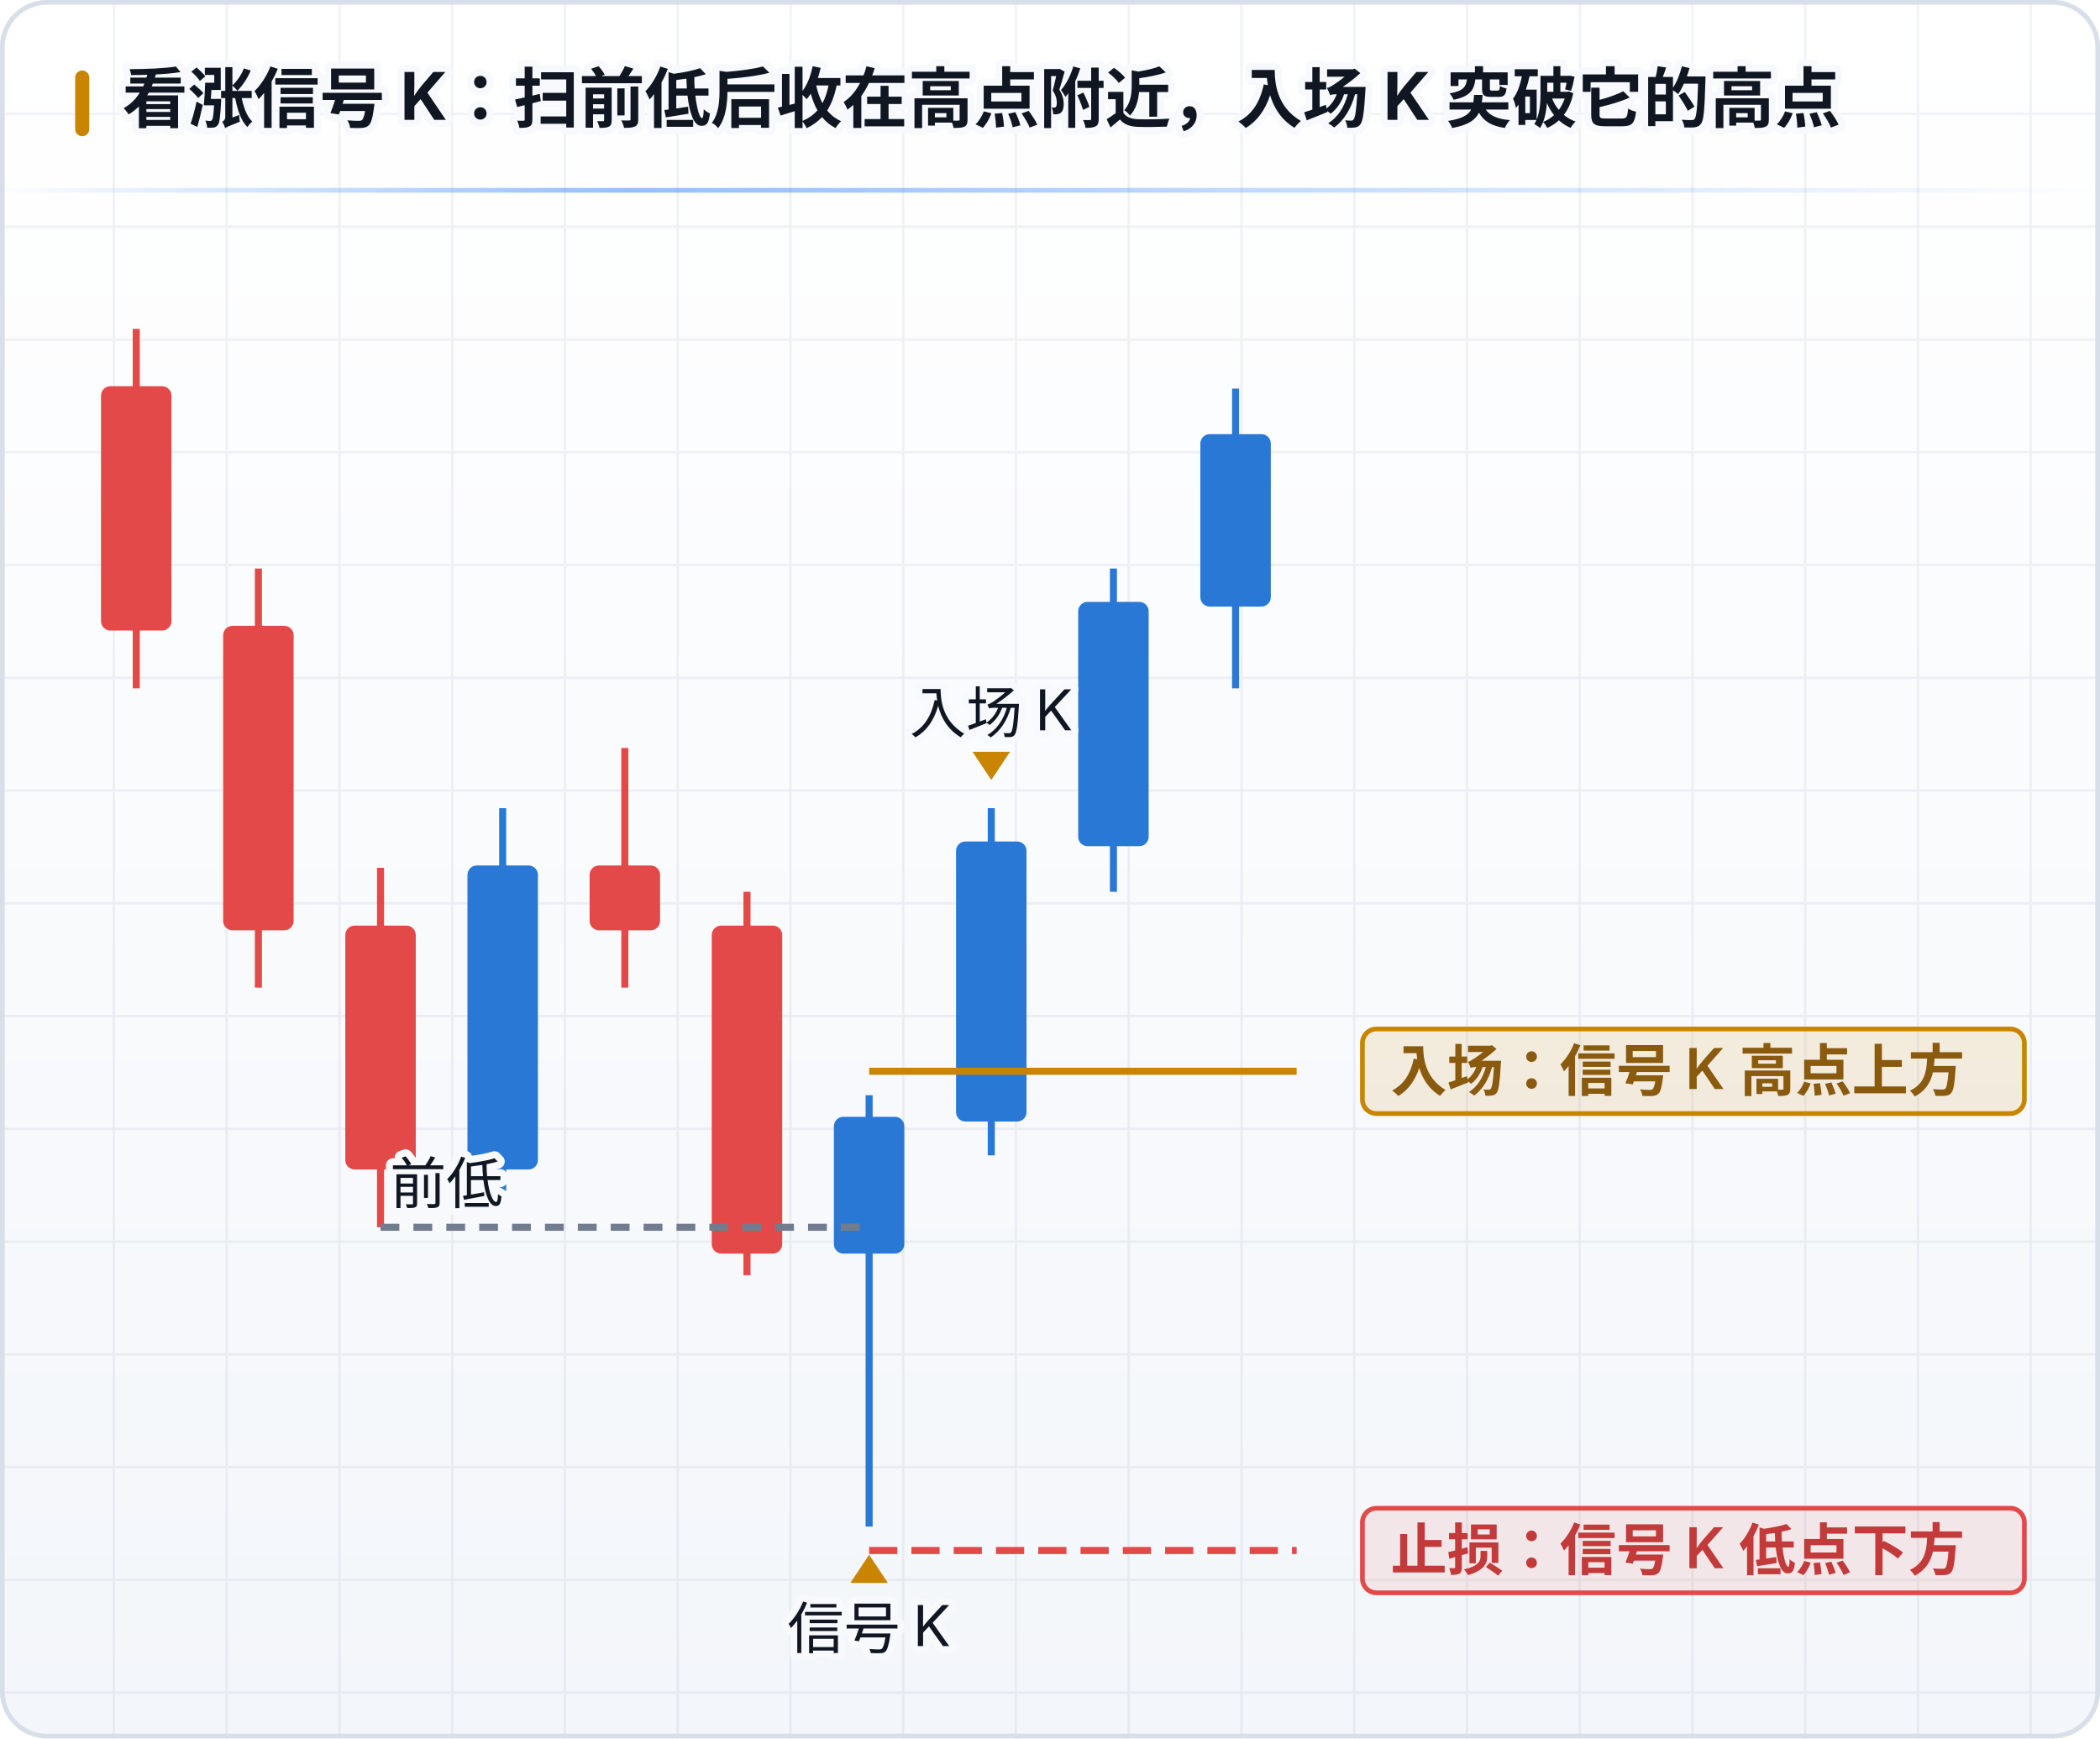
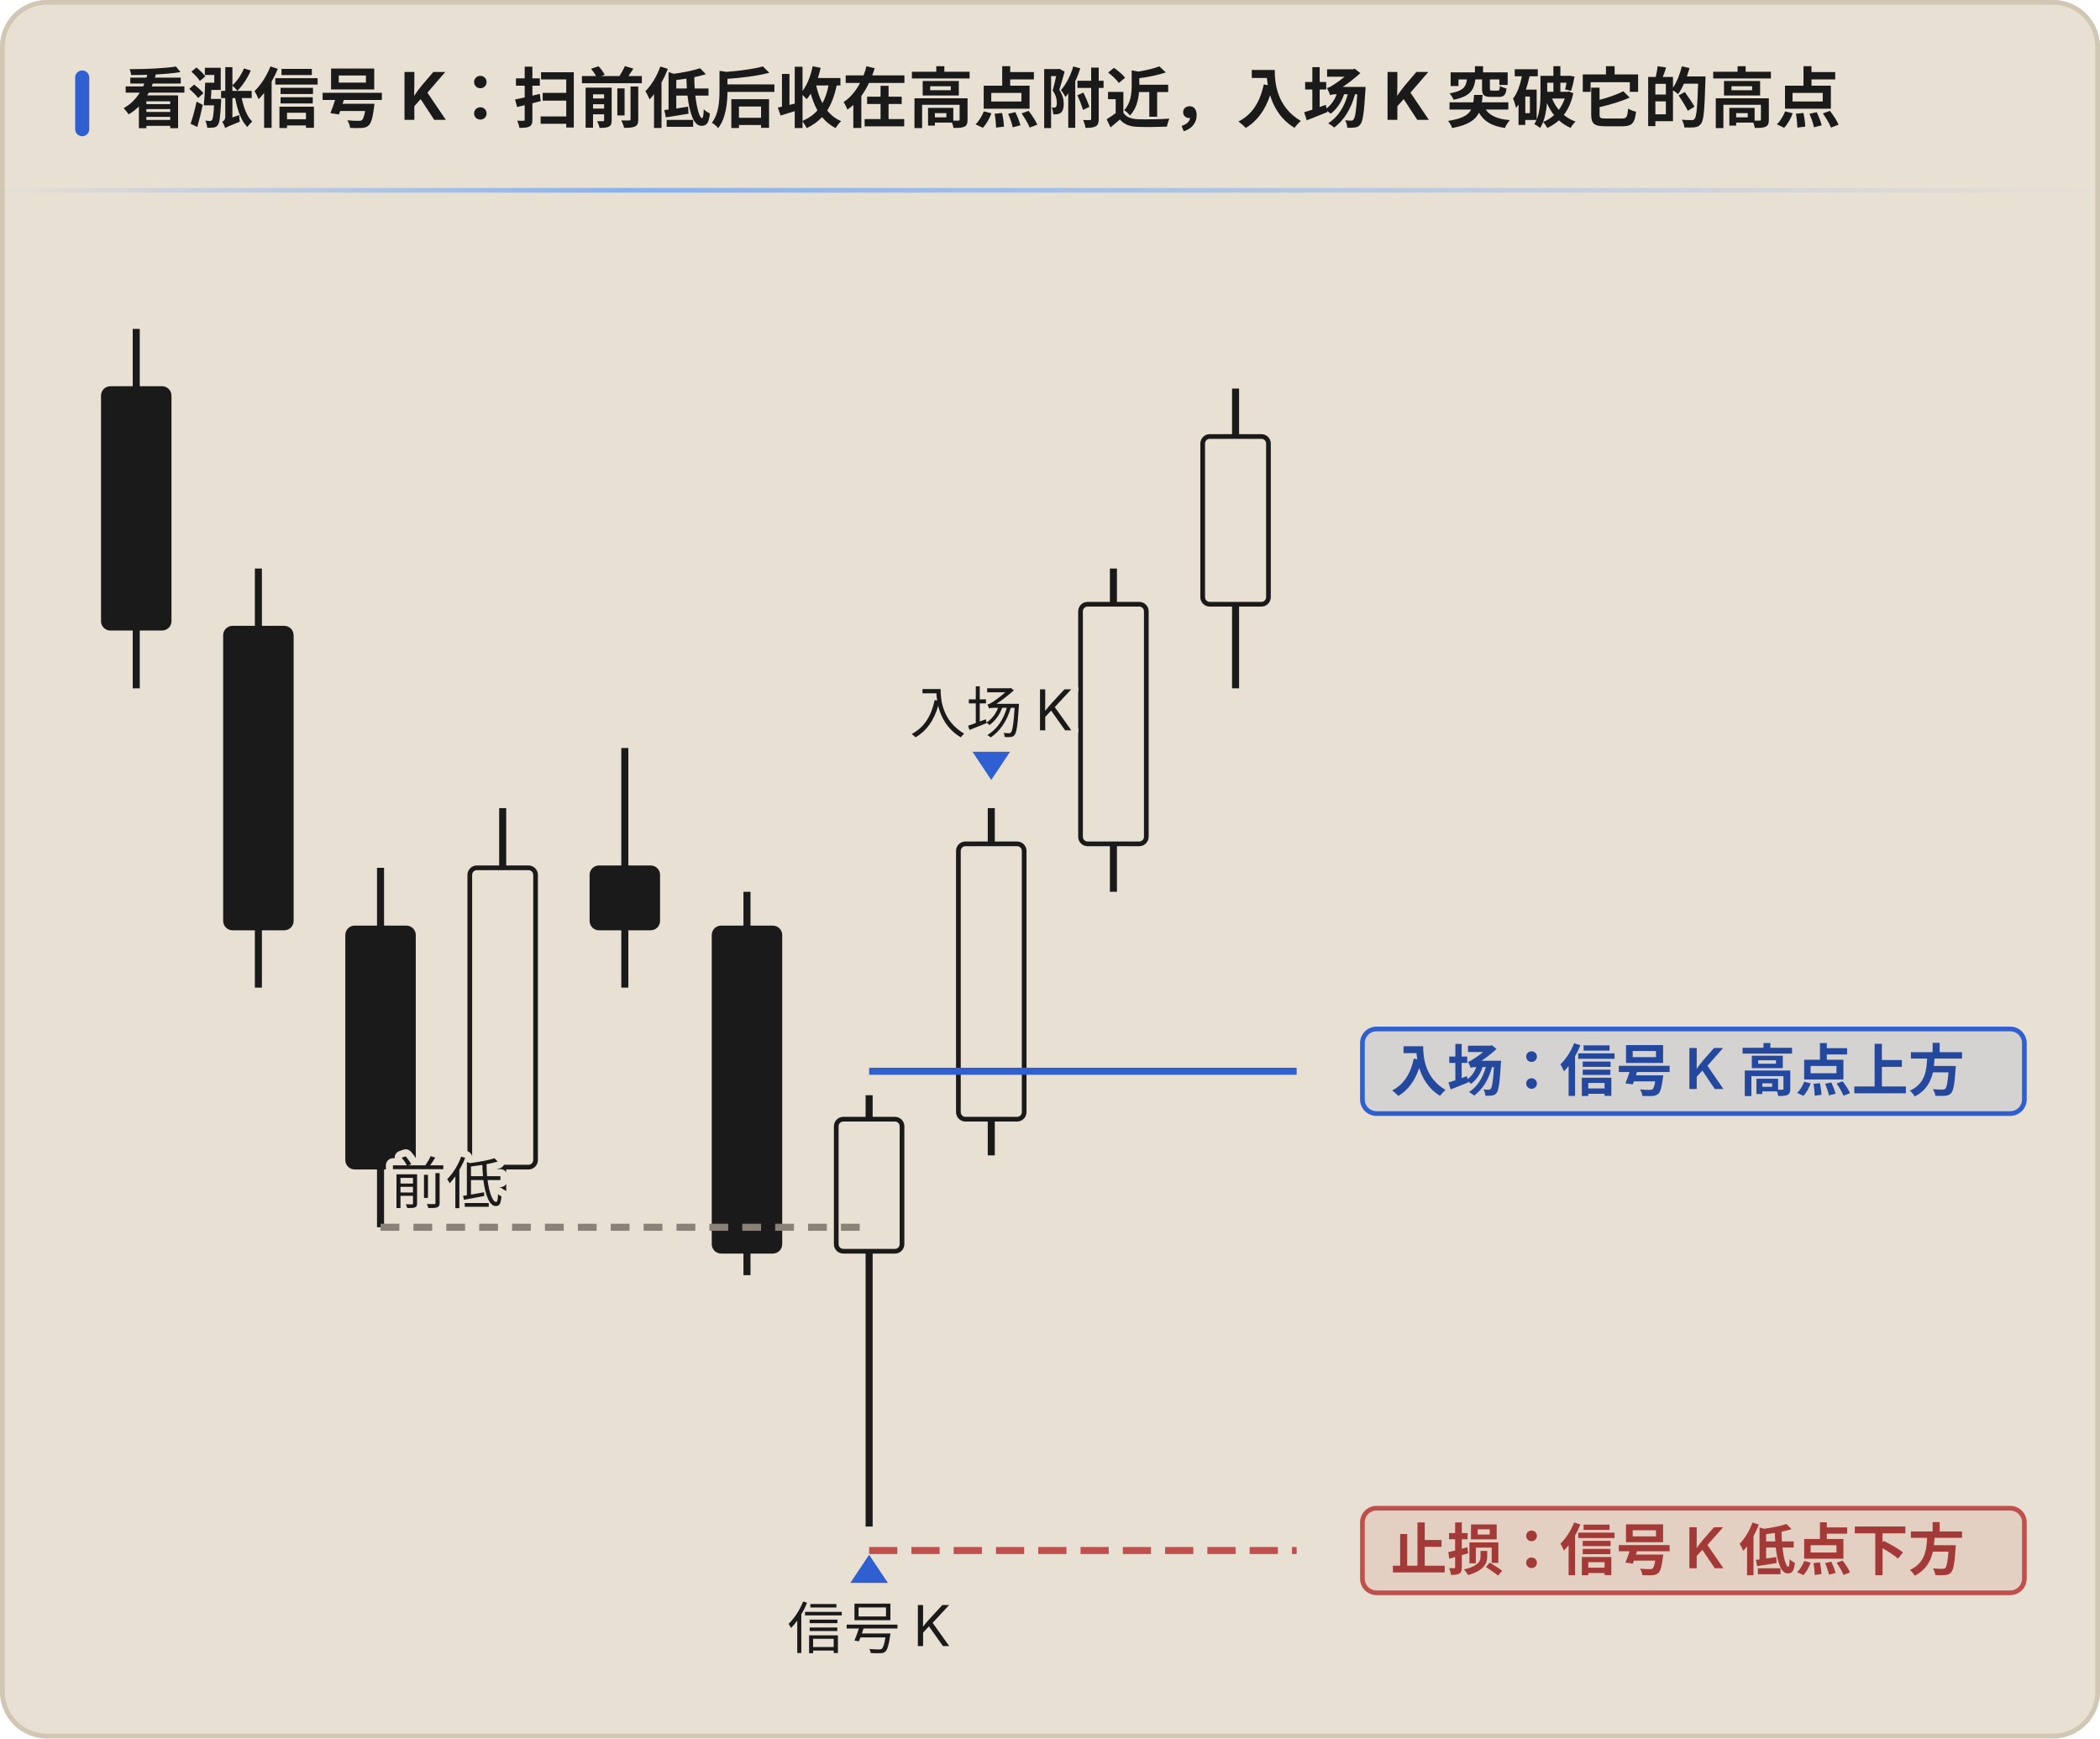
<svg xmlns="http://www.w3.org/2000/svg" width="447" height="370" viewBox="0 0 447 370" role="img" aria-label="看涨信号 K：扫前低后收在高点附近，入场 K 突破它的高点">
  <style>
  .bg { fill: url(#bg); }
-   .bg-grid { stroke: rgba(28, 60, 110, 0.06); }
-   .frame { fill: none; stroke: #d8dfe9; }
-   .title-mark { fill: #c98500; }
-   .title { fill: #111722; font-weight: 650; font-size: 14px; }
-   text { font-family: -apple-system, BlinkMacSystemFont, 'PingFang SC', 'Microsoft YaHei', sans-serif; font-size: 12px; fill: #111722; paint-order: stroke; stroke: #f7f9fc; stroke-width: 3px; stroke-linejoin: round; }
-   .muted { fill: #475163; }
+   .bg-grid { stroke: none; }
+   .frame { fill: none; stroke: #d2c7b5; }
+   .title-mark { fill: #2f5fd0; }
+   .title { fill: #1a1a1a; font-weight: 650; font-size: 14px; }
+   text { font-family: -apple-system, BlinkMacSystemFont, 'PingFang SC', 'Microsoft YaHei', sans-serif; font-size: 12px; fill: #1a1a1a; paint-order: stroke; stroke: #e8e0d3; stroke-width: 3px; stroke-linejoin: round; }
+   .muted { fill: #5e564b; }
  .wick { stroke-width: 1.5; }
-   .up { fill: #2a78d6; stroke: #2a78d6; }
-   .down { fill: #e34948; stroke: #e34948; }
-   .z-bull { fill: rgba(42, 120, 214, 0.13); stroke: rgba(42, 120, 214, 0.55); }
-   .z-bear { fill: rgba(227, 73, 72, 0.11); stroke: rgba(227, 73, 72, 0.55); }
-   .z-neutral { fill: rgba(71, 81, 99, 0.09); stroke: rgba(71, 81, 99, 0.25); stroke-dasharray: 2 3; }
-   .z-accent { fill: rgba(212, 145, 34, 0.18); stroke: rgba(201, 133, 0, 0.75); }
-   .l-neutral { stroke: #717c8e; stroke-dasharray: 4 3; }
-   .l-stop { stroke: #e34948; stroke-dasharray: 6 3; }
-   .l-target { stroke: #2a78d6; stroke-dasharray: 6 3; }
-   .l-entry { stroke: #c98500; }
-   .bracket { stroke: #717c8e; fill: none; }
-   .grid { stroke: #e4e9f0; stroke-dasharray: 2 4; }
-   .tick { font-family: 'DIN Alternate', 'Bahnschrift', 'Roboto Condensed', sans-serif; font-size: 11px; fill: #717c8e; stroke: none; }
-   .arrow { fill: #c98500; stroke: none; }
+   .up { fill: #e8e0d3; stroke: #1a1a1a; }
+   .down { fill: #1a1a1a; stroke: #1a1a1a; }
+   .z-bull { fill: rgba(62, 142, 65, 0.24); stroke: none; }
+   .z-bear { fill: rgba(192, 80, 77, 0.24); stroke: none; }
+   .z-neutral { fill: rgba(94, 86, 75, 0.08); stroke: rgba(94, 86, 75, 0.3); stroke-dasharray: 2 3; }
+   .z-accent { fill: rgba(47, 95, 208, 0.24); stroke: none; }
+   .l-neutral { stroke: #8a8278; stroke-dasharray: 4 3; }
+   .l-stop { stroke: #c0504d; stroke-dasharray: 6 3; }
+   .l-target { stroke: #3e8e41; stroke-dasharray: 6 3; }
+   .l-entry { stroke: #2f5fd0; }
+   .bracket { stroke: #8a8278; fill: none; }
+   .grid { stroke: rgba(94, 86, 75, 0.12); stroke-dasharray: 2 4; }
+   .tick { font-family: 'DIN Alternate', 'Bahnschrift', 'Roboto Condensed', sans-serif; font-size: 11px; fill: #8a8278; stroke: none; }
+   .arrow { fill: #2f5fd0; stroke: none; }
  .tag rect { stroke-width: 1; }
  .tag text { stroke: none; font-weight: 600; }
-   .t-neutral rect { fill: rgba(71, 81, 99, 0.1); stroke: rgba(71, 81, 99, 0.4); }
-   .t-neutral text { fill: #475163; }
-   .t-stop rect, .t-bear rect { fill: rgba(227, 73, 72, 0.1); stroke: #e34948; }
-   .t-stop text, .t-bear text { fill: #c23a3a; }
-   .t-target rect, .t-bull rect { fill: rgba(42, 120, 214, 0.1); stroke: #2a78d6; }
-   .t-target text, .t-bull text { fill: #1c5cab; }
-   .t-entry rect, .t-accent rect { fill: rgba(212, 145, 34, 0.14); stroke: #c98500; }
-   .t-entry text, .t-accent text { fill: #8a5a0e; }
+   .t-neutral rect { fill: rgba(94, 86, 75, 0.1); stroke: rgba(94, 86, 75, 0.4); }
+   .t-neutral text { fill: #5e564b; }
+   .t-stop rect, .t-bear rect { fill: rgba(192, 80, 77, 0.12); stroke: #c0504d; }
+   .t-stop text, .t-bear text { fill: #a33a37; }
+   .t-target rect, .t-bull rect { fill: rgba(62, 142, 65, 0.12); stroke: #3e8e41; }
+   .t-target text, .t-bull text { fill: #2e7d32; }
+   .t-entry rect, .t-accent rect { fill: rgba(47, 95, 208, 0.1); stroke: #2f5fd0; }
+   .t-entry text, .t-accent text { fill: #24489e; }
  @media (prefers-color-scheme: dark) {
    .bg-grid { stroke: rgba(110, 160, 230, 0.06); }
    .frame { stroke: #1c2839; }
    .title-mark { fill: #f0b44c; }
    .title, text { fill: #e3eaf4; }
    text { stroke: #0a111d; }
    .muted { fill: #a0b0c5; }
-     .up { fill: #3d8bff; stroke: #3d8bff; }
-     .down { fill: #f2555f; stroke: #f2555f; }
-     .candles { filter: url(#glow); }
-     .z-bull { fill: rgba(61, 139, 255, 0.14); stroke: rgba(61, 139, 255, 0.6); }
-     .z-bear { fill: rgba(242, 85, 95, 0.13); stroke: rgba(242, 85, 95, 0.6); }
+     .up { fill: #0b1220; stroke: #c5d0de; }
+     .down { fill: #8a96a8; stroke: #8a96a8; }
+     .z-bull { fill: rgba(92, 191, 96, 0.24); }
+     .z-bear { fill: rgba(242, 85, 95, 0.24); }
    .z-neutral { fill: rgba(160, 176, 197, 0.08); stroke: rgba(160, 176, 197, 0.25); }
-     .z-accent { fill: rgba(240, 180, 76, 0.16); stroke: rgba(240, 180, 76, 0.75); }
+     .z-accent { fill: rgba(240, 180, 76, 0.24); }
    .l-neutral, .bracket { stroke: #8293ab; }
    .l-stop { stroke: #f2555f; }
-     .l-target { stroke: #3d8bff; }
+     .l-target { stroke: #5cbf60; }
    .l-entry { stroke: #f0b44c; }
    .grid { stroke: #182334; }
    .tick { fill: #70829b; }
    .arrow { fill: #f0b44c; }
    .t-neutral rect { fill: rgba(160, 176, 197, 0.1); stroke: rgba(160, 176, 197, 0.45); }
    .t-neutral text { fill: #c5d0de; }
    .t-stop rect, .t-bear rect { fill: rgba(242, 85, 95, 0.16); stroke: #f2555f; }
    .t-stop text, .t-bear text { fill: #ff8f98; }
-     .t-target rect, .t-bull rect { fill: rgba(61, 139, 255, 0.16); stroke: #3d8bff; }
-     .t-target text, .t-bull text { fill: #8cc3ff; }
+     .t-target rect, .t-bull rect { fill: rgba(92, 191, 96, 0.16); stroke: #5cbf60; }
+     .t-target text, .t-bull text { fill: #9fe0a2; }
    .t-entry rect, .t-accent rect { fill: rgba(240, 180, 76, 0.16); stroke: #f0b44c; }
    .t-entry text, .t-accent text { fill: #ffd38a; }
  }
</style>
  <defs>
    <linearGradient id="bg" x1="0" y1="0" x2="0" y2="1">
-       <stop offset="0" stop-color="#ffffff" />
-       <stop offset="1" stop-color="#f3f6fa" />
+       <stop offset="0" stop-color="#e8e0d3" />
+       <stop offset="1" stop-color="#e8e0d3" />
    </linearGradient>
    <linearGradient id="edge" x1="0" y1="0" x2="1" y2="0">
      <stop offset="0" stop-color="#3d8bff" stop-opacity="0" />
      <stop offset="0.3" stop-color="#3d8bff" stop-opacity="0.55" />
      <stop offset="1" stop-color="#3d8bff" stop-opacity="0" />
    </linearGradient>
    <pattern id="paper" width="24" height="24" patternUnits="userSpaceOnUse">
      <path class="bg-grid" d="M24 0H0V24" fill="none" />
    </pattern>
    <filter id="glow" x="-50%" y="-10%" width="200%" height="120%">
      <feGaussianBlur stdDeviation="2.2" result="b" />
      <feMerge>
        <feMergeNode in="b" />
        <feMergeNode in="SourceGraphic" />
      </feMerge>
    </filter>
    <style>@media (prefers-color-scheme: dark) { #bg stop:first-child { stop-color: #0f1828; } #bg stop:last-child { stop-color: #070c16; } }</style>
  </defs>
  <rect class="bg" width="447" height="370" rx="10" />
  <rect width="447" height="370" rx="10" fill="url(#paper)" />
  <rect class="frame" x="0.5" y="0.5" width="446" height="369" rx="9.5" />
  <rect fill="url(#edge)" x="0" y="40" width="447" height="1" />
  <rect class="title-mark" x="16" y="15" width="3" height="14" rx="1.5" />
  <text class="title" x="26" y="26">看涨信号 K：扫前低后收在高点附近，入场 K 突破它的高点</text>
  <g class="candles">
    <line class="wick down" x1="29" x2="29" y1="70" y2="146.5" />
    <rect class="down" x="22" y="82.7" width="14" height="51" rx="1.5" />
    <line class="wick down" x1="55" x2="55" y1="121" y2="210.2" />
    <rect class="down" x="48" y="133.7" width="14" height="63.8" rx="1.5" />
    <line class="wick down" x1="81" x2="81" y1="184.7" y2="261.2" />
    <rect class="down" x="74" y="197.5" width="14" height="50.9" rx="1.5" />
    <line class="wick up" x1="107" x2="107" y1="172" y2="256.1" />
    <rect class="up" x="100" y="184.7" width="14" height="63.7" rx="1.5" />
    <line class="wick down" x1="133" x2="133" y1="159.2" y2="210.2" />
    <rect class="down" x="126" y="184.7" width="14" height="12.8" rx="1.5" />
    <line class="wick down" x1="159" x2="159" y1="189.8" y2="271.4" />
    <rect class="down" x="152" y="197.5" width="14" height="68.8" rx="1.5" />
    <line class="wick up" x1="185" x2="185" y1="233.1" y2="324.9" />
    <rect class="up" x="178" y="238.2" width="14" height="28.1" rx="1.5" />
    <line class="wick up" x1="211" x2="211" y1="172" y2="245.9" />
    <rect class="up" x="204" y="179.6" width="14" height="58.6" rx="1.5" />
    <line class="wick up" x1="237" x2="237" y1="121" y2="189.8" />
    <rect class="up" x="230" y="128.6" width="14" height="51" rx="1.5" />
    <line class="wick up" x1="263" x2="263" y1="82.7" y2="146.5" />
    <rect class="up" x="256" y="92.9" width="14" height="35.7" rx="1.5" />
  </g>
  <line class="l-neutral" x1="81" x2="185" y1="261.2" y2="261.2" stroke-width="1.5" />
  <text x="83" y="256.2">前低</text>
  <line class="l-entry" x1="185" x2="276" y1="228" y2="228" stroke-width="1.5" />
  <line class="l-stop" x1="185" x2="276" y1="330" y2="330" stroke-width="1.5" />
  <g class="tag t-entry">
    <rect x="290" y="219" width="140.9" height="18" rx="3" />
    <text x="296" y="228" dy="0.35em">入场：信号 K 高点上方</text>
  </g>
  <g class="tag t-stop">
    <rect x="290" y="321" width="140.9" height="18" rx="3" />
    <text x="296" y="330" dy="0.35em">止损：信号 K 低点下方</text>
  </g>
  <path class="arrow" d="M185,330.9 l-4,6 h8 z" />
  <text x="185" y="350.9" text-anchor="middle">信号 K</text>
  <path class="arrow" d="M211,166 l-4,-6 h8 z" />
  <text x="211" y="156" text-anchor="middle">入场 K</text>
</svg>
